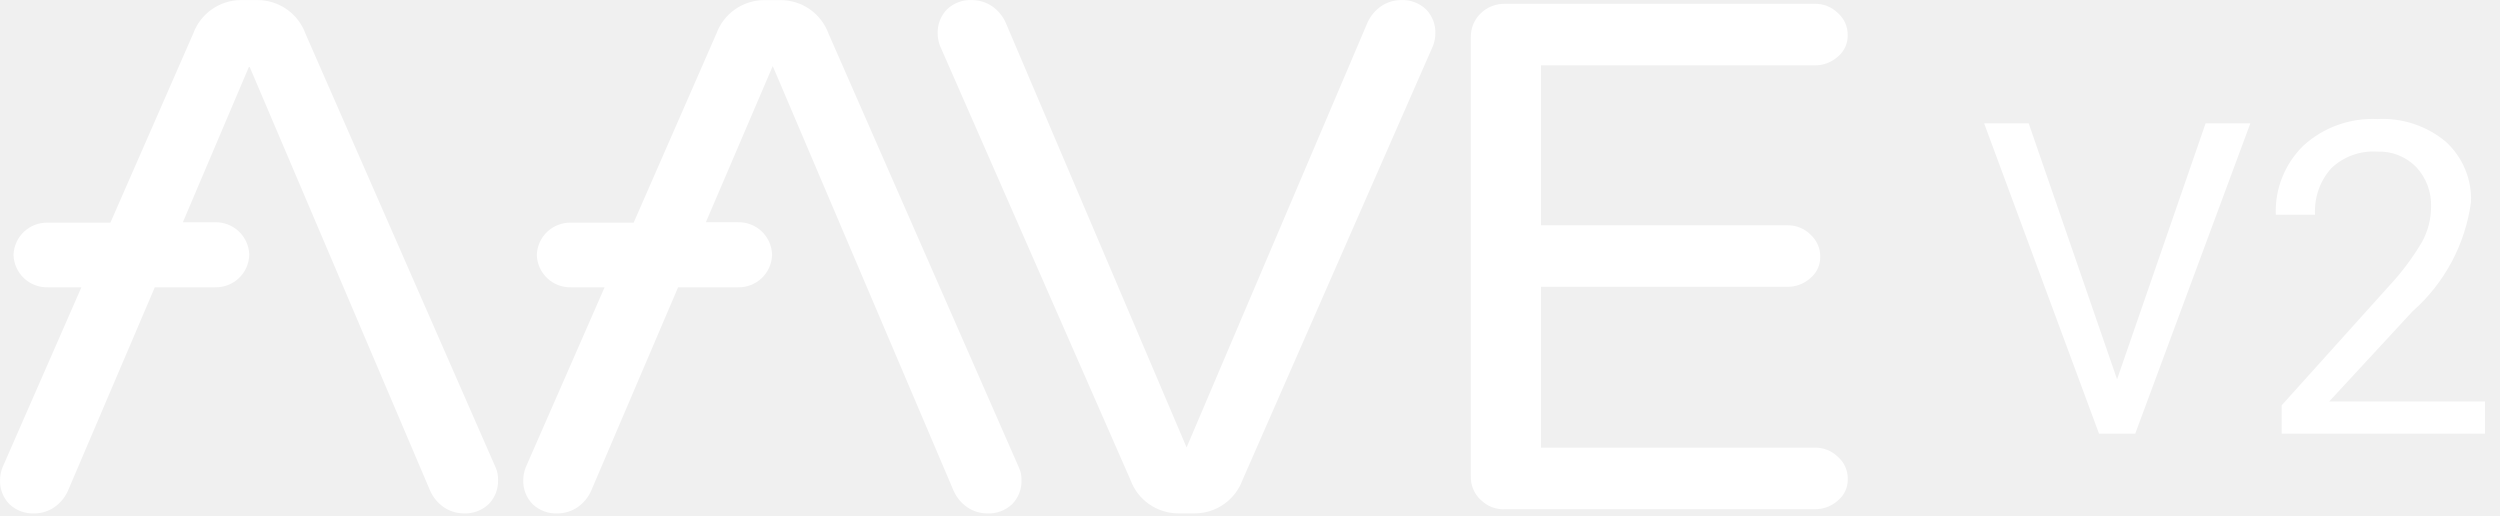
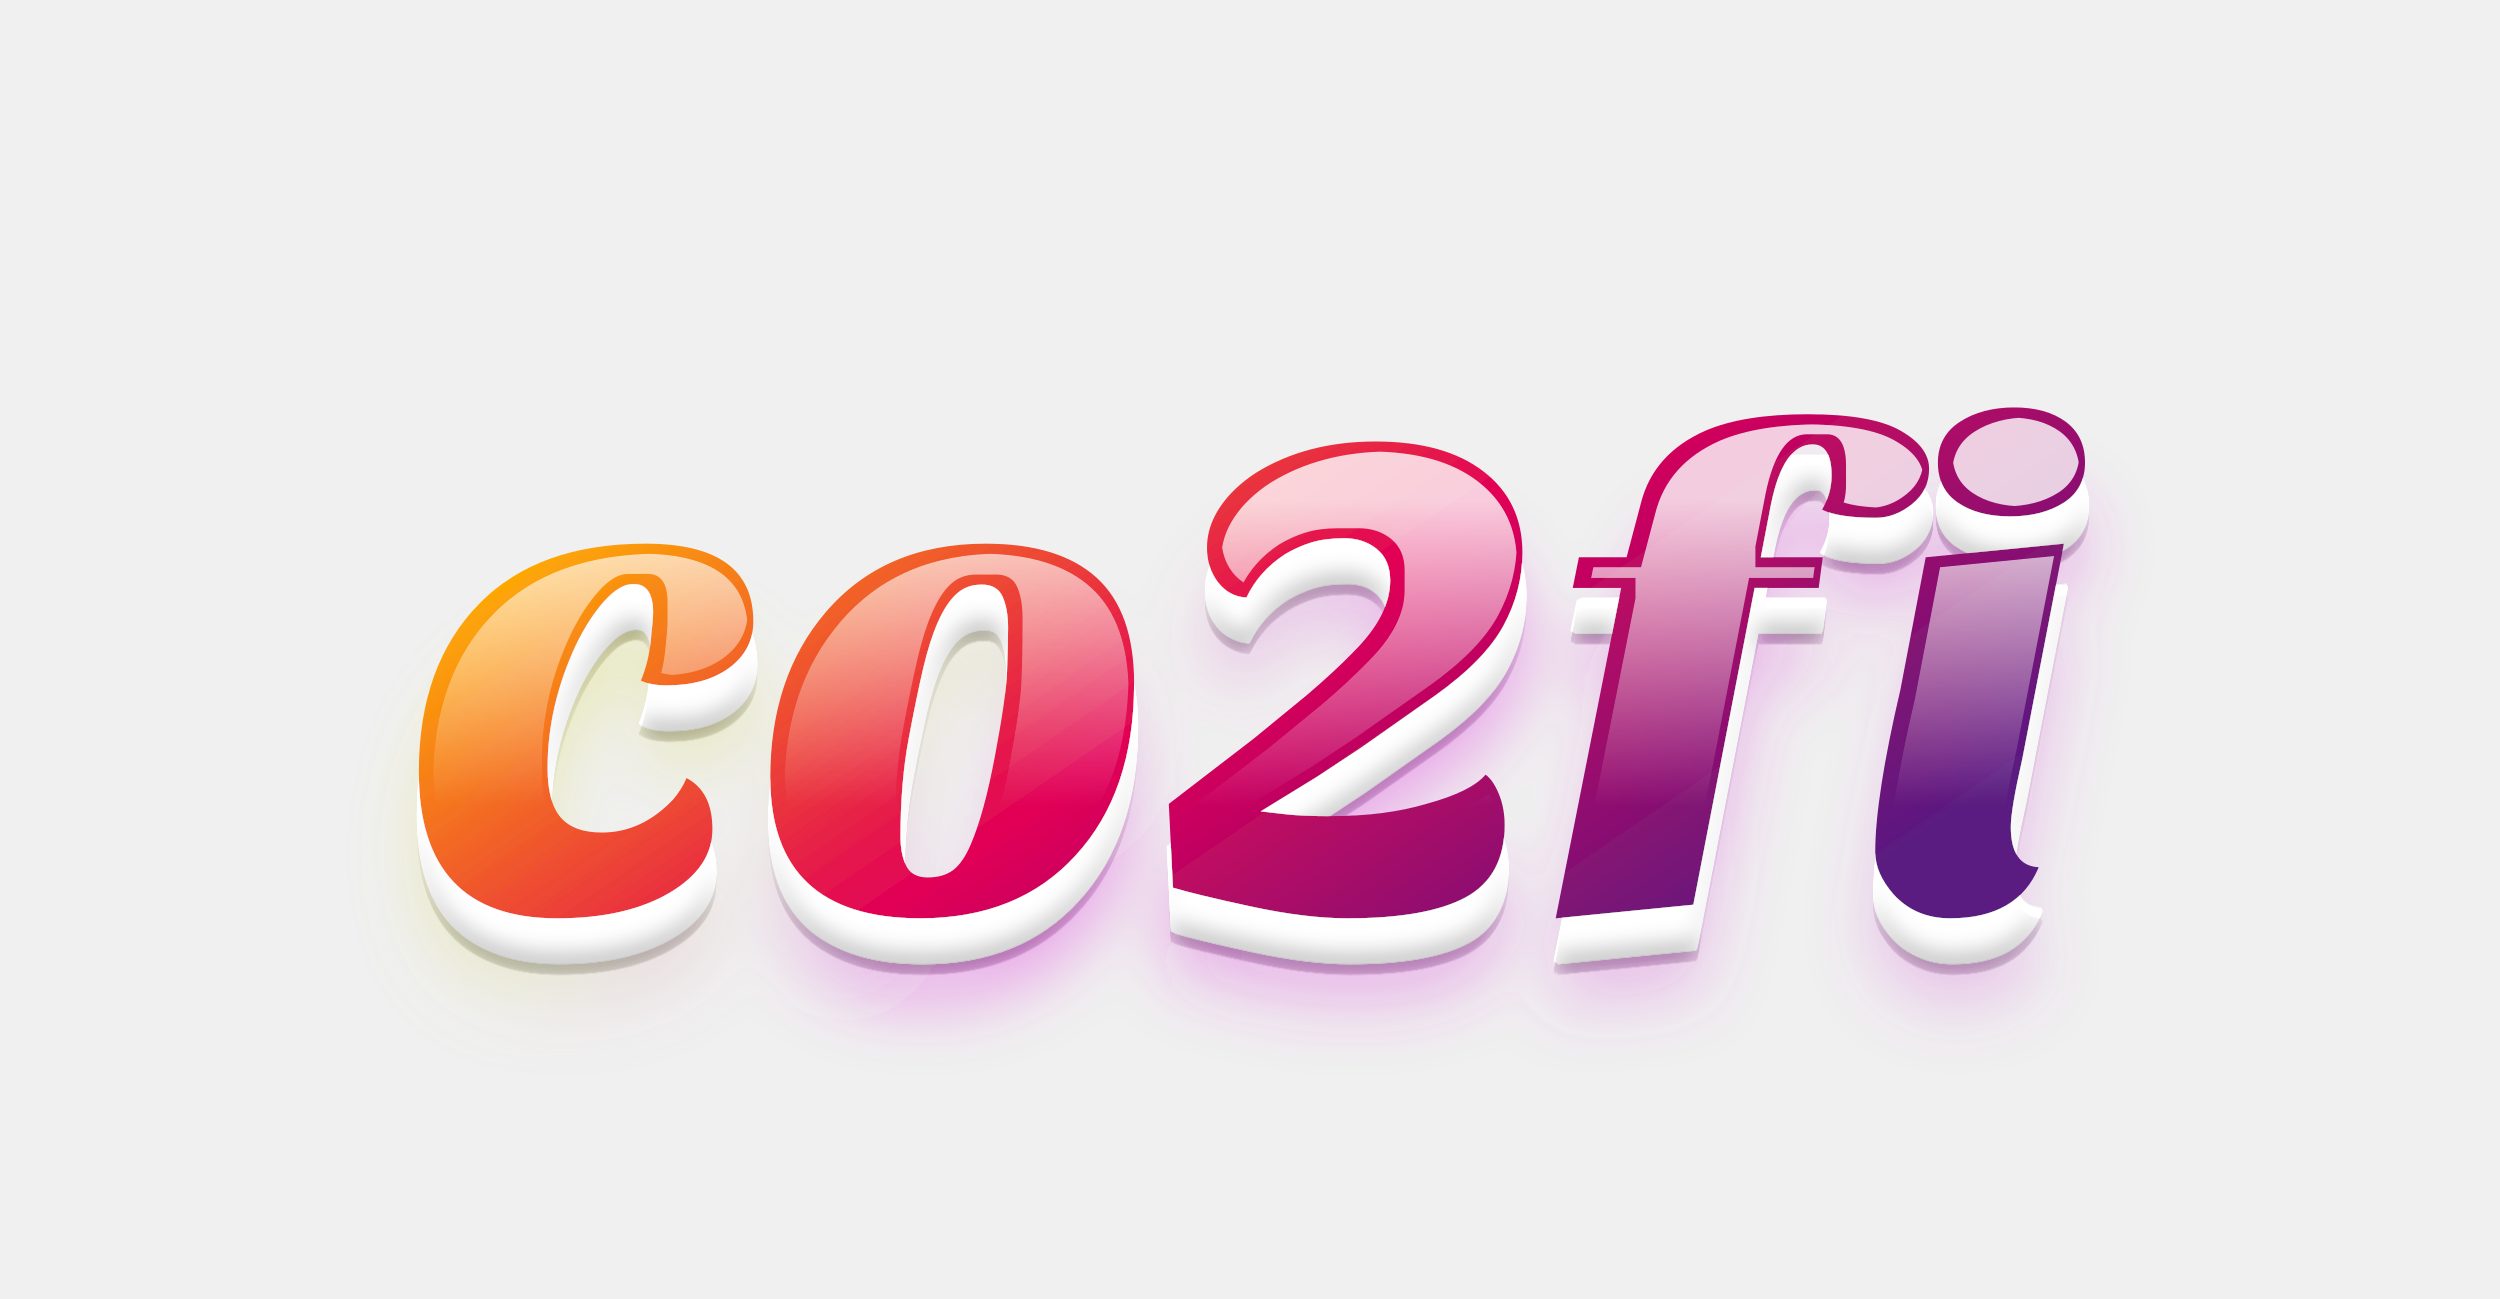
- <svg xmlns="http://www.w3.org/2000/svg" fill="none" height="13" viewBox="0 0 63 13" width="63">
-   <g fill="#fff">
-     <path d="m28.488 12.095-4.8-10.94c-.037-.099-.058-.204-.059-.31-.004-.112.015-.224.055-.329.041-.105.102-.2.181-.281.085-.081.186-.143.296-.183.11-.04.227-.057.344-.05.177.002.349.056.495.155.149.103.267.245.342.41l4.56 10.708 4.56-10.708c.075-.165.193-.307.342-.41.146-.099.318-.153.495-.155.116-.007.233.011.342.051.109.04.209.102.294.182.079.08.14.176.181.281.041.105.059.217.055.329-.001.106-.021.211-.059.31l-4.8 10.94c-.09.246-.254.458-.468.609s-.47.232-.732.233h-.424c-.262-.001-.517-.083-.732-.233s-.378-.363-.468-.609z" />
-     <path d="m37.312 12.596c-.08-.075-.144-.166-.186-.267-.043-.101-.063-.21-.061-.32v-11.071c-.002-.112.019-.222.061-.326.043-.103.106-.197.186-.274.082-.081.18-.144.287-.185s.222-.061.337-.057h7.789c.109-.003.217.016.319.056s.193.1.271.177c.079.069.142.154.184.25.043.096.064.199.063.304.002.103-.018.206-.061.3s-.106.177-.186.243c-.161.146-.372.225-.589.221h-6.893v4.03h6.2c.109-.003.217.016.319.056.101.04.193.1.271.177.078.07.14.155.183.251.043.095.065.199.064.303.002.103-.018.206-.061.3s-.106.177-.186.243c-.161.146-.372.225-.589.221h-6.2v4.053h6.893c.109-.003.217.016.319.056s.193.1.271.177c.079.069.142.154.184.25.043.096.064.2.063.304.002.103-.018.206-.061.3s-.106.177-.186.243c-.161.146-.372.225-.589.221h-7.789c-.115.008-.23-.009-.338-.05-.108-.041-.205-.104-.286-.186z" />
-     <path d="m25.678 11.785-4.8-10.94c-.09-.246-.254-.458-.468-.609-.214-.15-.47-.232-.732-.233h-.424c-.262.001-.517.083-.732.233-.214.15-.378.363-.468.609l-2.086 4.766h-1.58c-.221-.005-.435.077-.596.228s-.256.36-.264.581v.011c.008.221.103.429.264.581s.375.233.596.228h.848l-1.991 4.545c-.037.099-.058.204-.059.31-.004.112.015.224.055.329.041.105.102.2.181.281.085.08.185.142.294.182.109.04.226.057.342.051.177-.002.349-.056.495-.155.149-.103.267-.245.342-.41l2.193-5.133h1.508c.221.005.435-.077.596-.228.161-.151.256-.36.264-.581v-.022c-.008-.221-.103-.429-.264-.581-.161-.151-.375-.233-.596-.228h-.808l1.685-3.935 4.56 10.708c.075.165.193.307.342.41.146.099.318.153.495.155.116.007.233-.011.342-.051.109-.04.209-.102.294-.182.079-.08.14-.176.181-.281s.059-.217.055-.329c.003-.107-.019-.213-.064-.31z" />
-     <path d="m12.492 11.785-4.796-10.941c-.09-.246-.254-.459-.469-.609-.215-.151-.471-.232-.733-.233h-.424c-.262.001-.517.083-.732.233-.214.15-.378.363-.468.609l-2.088 4.767h-1.581c-.221-.005-.435.077-.596.228-.161.151-.256.36-.264.581v.011c.008.221.103.429.264.581.161.151.375.233.596.228h.85l-1.991 4.545c-.038.099-.058.204-.059.31-.004.112.015.224.055.329.041.105.102.2.181.281.085.08.185.142.294.182.109.04.226.057.342.051.177-.002.349-.056.495-.155.149-.103.267-.245.342-.41l2.191-5.133h1.52c.221.005.435-.077.596-.228.161-.151.256-.36.264-.581v-.022c-.009-.22-.104-.429-.265-.58-.161-.151-.375-.233-.595-.228h-.813l1.674-3.937 4.56 10.708c.075.165.193.307.342.41.146.099.318.153.495.155.116.007.233-.011.342-.051.109-.04.209-.102.294-.182.079-.08.14-.176.181-.281.041-.105.059-.217.055-.329.004-.106-.016-.212-.059-.31z" />
-     <path d="m53.35 9.558 2.231-6.45h1.128l-2.901 7.82h-.913l-2.895-7.82h1.123zm9.272 1.37h-5.124v-.714l2.707-3.008c.316-.339.594-.711.83-1.109.149-.271.227-.575.228-.884.013-.369-.12-.729-.371-1-.128-.131-.282-.234-.452-.302-.17-.068-.353-.098-.536-.09-.211-.014-.422.016-.621.088-.199.072-.38.184-.533.329-.143.159-.253.344-.323.546-.07.202-.1.415-.088.628h-.989c-.013-.324.043-.647.164-.948.121-.301.303-.573.536-.798.251-.228.545-.404.864-.518.319-.114.658-.164.997-.148.626-.034 1.242.17 1.724.572.21.192.376.428.486.691.11.263.16.547.148.832-.145 1.064-.667 2.04-1.472 2.75l-2.101 2.272h3.926z" />
+ <svg xmlns="http://www.w3.org/2000/svg" width="234.883" height="122" viewBox="132.559 14 234.883 122" style="background:0 0" preserveAspectRatio="xMidYMid">
+   <defs>
+     <linearGradient id="editing-shiny-gradient" x1=".043" x2=".957" y1=".297" y2=".703" gradientUnits="objectBoundingBox">
+       <stop offset="0" stop-color="#ffb200" />
+       <stop offset=".5" stop-color="#e10057" />
+       <stop offset="1" stop-color="#5A1A80" />
+     </linearGradient>
+     <linearGradient id="editing-shiny-gradient2" x1="0" x2="0" y1="0" y2="1">
+       <stop offset=".2" stop-color="#fff" stop-opacity=".8" />
+       <stop offset=".8" stop-color="#fff" stop-opacity="0" />
+     </linearGradient>
+     <filter id="editing-shiny2" x="-100%" y="-100%" width="300%" height="300%">
+       <feMorphology radius="2" />
+     </filter>
+     <filter id="editing-shiny" x="-100%" y="-100%" width="300%" height="300%">
+       <feFlood flood-color="#fff" result="flood" />
+       <feConvolveMatrix in="SourceGraphic" result="conv" order="8,8" divisor="1" kernelMatrix="0 0 0 0 0 0 0 0 0 0 0 1 1 0 0 0 0 0 0 1 1 0 0 0 0 0 1 0 0 1 0 0 0 0 1 0 0 1 0 0 0 1 0 0 0 0 1 0 0 1 1 0 0 1 1 0 0 0 0 1 1 0 0 0" />
+       <feOffset dy="4" in="conv" result="offset" />
+       <feComposite operator="in" in="flood" in2="offset" result="comp" />
+       <feGaussianBlur in="offset" stdDeviation="3" result="shadow" />
+       <feColorMatrix in="shadow" values="0.7 0 0 0 0 0 0.7 0 0 0 0 0 0.7 0 0 0 0 0 0.3 0" result="dark-shadow" />
+       <feOffset dy="4" in="dark-shadow" result="offset-shadow" />
+       <feOffset dy="2" in="conv" result="offset-2" />
+       <feComposite operator="out" in="offset" in2="offset-2" result="edge-diff" />
+       <feGaussianBlur in="edge-diff" stdDeviation="1" result="edge-blur" />
+       <feColorMatrix in="edge-blur" result="edge-shadow" values="0 0 0 0 0 0 0 0 0 0 0 0 0 0 0 0 0 0 0.5 0" />
+       <feComposite operator="in" in="edge-shadow" in2="offset" result="edge-shadow-in" />
+       <feOffset dy="1" in="edge-shadow-in" result="edge-shadow-final" />
+       <feMerge result="out">
+         <feMergeNode in="offset-shadow" />
+         <feMergeNode in="comp" />
+         <feMergeNode in="edge-shadow-final" />
+         <feMergeNode in="SourceGraphic" />
+       </feMerge>
+     </filter>
+   </defs>
+   <g filter="url(#editing-shiny)">
+     <path d="M32.51-26.62q0 2.68-2.24 4.35-2.24 1.66-5.89 1.66-1.53 0-2.43-.45.71-1.66.93-3.74.22-2.08.22-2.66 0-2.68-1.85-2.68-1.28 0-2.72 1.6-1.44 1.6-2.66 4.09-2.69 5.76-2.69 11.59 0 3.2 1.22 4.64 1.22 1.44 3.9 1.44 3.72 0 6.66-3.08.83-.96 1.28-2.04 2.43 1.28 2.43 4.8 0 3.58-3.97 5.95-4.09 2.43-10.62 2.43-12.99 0-12.99-13.76 0-10.05 5.69-15.81 5.51-5.63 15.62-5.63t10.11 7.3zm15.68 27.9q-14.08 0-14.08-13.25 0-9.41 5.19-15.49 5.5-6.46 15.04-6.46 6.91 0 10.43 3.2 3.52 3.2 3.52 9.92 0 10.24-5.51 16.19-5.37 5.89-14.59 5.89zm1.67-27.84q-.77 1.73-1.38 4.32-.61 2.59-1.38 6.69-.76 4.09-.76 9.15 0 1.66.54 2.75t2.02 1.09q1.47 0 2.4-.7.92-.71 1.63-2.37 1.28-2.95 2.3-8.42 1.03-5.47 1.12-7.84.1-2.37.1-4.13 0-1.76-.51-2.91-.52-1.15-1.96-1.15t-2.4.9q-.96.89-1.72 2.62zM71.94-1.6l-.39-7.87 8-6.15 4.99-4.09q2.56-2.18 4.42-4.1 3.39-3.39 3.39-6.65 0-1.92-1.25-2.95-1.24-1.02-3.07-1.02-1.82 0-3.13.41-1.32.42-2.47 1.12-2.43 1.6-3.58 4.04-1.6-.07-2.66-1.41-1.05-1.35-1.05-3.3 0-1.95 1.21-3.77 1.22-1.83 3.39-3.24 4.74-2.94 11.24-2.94 6.49 0 10.14 2.82 3.65 2.81 3.65 7.61 0 3.59-1.76 6.85t-6.43 6.59l-6.92 4.87-4.16 2.75-5.31 3.26 2.24.26q1.54.19 4.23.19 2.68 0 4.92-.29 2.24-.29 4.16-.86 4.23-1.15 5.57-2.75.71.51 1.25 1.82t.54 2.91q0 4.8-3.64 6.79-3.65 1.98-11.14 1.98-3.9 0-9.09-1.12-5.18-1.12-7.29-1.76zm60.99-35.52q.89-1.54.89-3.2 0-2.94-1.79-2.94-2.75 0-3.9 5.63l-.96 4.99h5.82l-.38 2.88h-6.02L120.83 0 107.9 1.28l6.15-31.04h-4.55l.58-2.88h4.48l1.34-5.06q1.16-4.67 6.08-6.84 3.59-1.54 9.6-1.54 6.02 0 8.71 1.54 2.69 1.53 2.69 3.58t-1.6 3.33q-1.6 1.28-3.4 1.28-3.52 0-5.05-.77zm20.35 33.6q-1.98 4.8-8.32 4.8-3.26 0-5.31-2.24-1.73-1.98-1.73-3.97 0-5.18 2.37-15.29l2.37-12.42 12.99-1.28-3.91 20.22q-1.08 4.74-1.08 6.4 0 3.65 2.62 3.78zm-9.47-38.02q0-2.49 2.08-3.84 2.08-1.34 5.09-1.34 3 0 4.83 1.34 1.82 1.35 1.82 3.84 0 2.5-2.01 3.78-2.02 1.28-5.03 1.28-3.01 0-4.89-1.28-1.89-1.28-1.89-3.78z" fill="url(#editing-shiny-gradient)" transform="translate(170.822 99)" />
  </g>
+   <g filter="url(#editing-shiny2)">
+     <path d="M32.51-26.62q0 2.68-2.24 4.35-2.24 1.66-5.89 1.66-1.53 0-2.43-.45.71-1.66.93-3.74.22-2.08.22-2.66 0-2.68-1.85-2.68-1.28 0-2.72 1.6-1.44 1.6-2.66 4.09-2.69 5.76-2.69 11.59 0 3.2 1.22 4.64 1.22 1.44 3.9 1.44 3.72 0 6.66-3.08.83-.96 1.28-2.04 2.43 1.28 2.43 4.8 0 3.58-3.97 5.95-4.09 2.43-10.62 2.43-12.99 0-12.99-13.76 0-10.05 5.69-15.81 5.51-5.63 15.62-5.63t10.11 7.3zm15.68 27.9q-14.08 0-14.08-13.25 0-9.41 5.19-15.49 5.5-6.46 15.04-6.46 6.91 0 10.43 3.2 3.52 3.2 3.52 9.92 0 10.24-5.51 16.19-5.37 5.89-14.59 5.89zm1.67-27.84q-.77 1.73-1.38 4.32-.61 2.59-1.38 6.69-.76 4.09-.76 9.15 0 1.66.54 2.75t2.02 1.09q1.47 0 2.4-.7.92-.71 1.63-2.37 1.28-2.95 2.3-8.42 1.03-5.47 1.12-7.84.1-2.37.1-4.13 0-1.76-.51-2.91-.52-1.15-1.96-1.15t-2.4.9q-.96.89-1.72 2.62zM71.94-1.6l-.39-7.87 8-6.15 4.99-4.09q2.56-2.18 4.42-4.1 3.39-3.39 3.39-6.65 0-1.92-1.25-2.95-1.24-1.02-3.07-1.02-1.82 0-3.13.41-1.32.42-2.47 1.12-2.43 1.6-3.58 4.04-1.6-.07-2.66-1.41-1.05-1.35-1.05-3.3 0-1.95 1.21-3.77 1.22-1.83 3.39-3.24 4.74-2.94 11.24-2.94 6.49 0 10.14 2.82 3.65 2.81 3.65 7.61 0 3.59-1.76 6.85t-6.43 6.59l-6.92 4.87-4.16 2.75-5.31 3.26 2.24.26q1.54.19 4.23.19 2.68 0 4.92-.29 2.24-.29 4.16-.86 4.23-1.15 5.57-2.75.71.51 1.25 1.82t.54 2.91q0 4.8-3.64 6.79-3.65 1.98-11.14 1.98-3.9 0-9.09-1.12-5.18-1.12-7.29-1.76zm60.99-35.52q.89-1.54.89-3.2 0-2.94-1.79-2.94-2.75 0-3.9 5.63l-.96 4.99h5.82l-.38 2.88h-6.02L120.83 0 107.9 1.28l6.15-31.04h-4.55l.58-2.88h4.48l1.34-5.06q1.16-4.67 6.08-6.84 3.59-1.54 9.6-1.54 6.02 0 8.71 1.54 2.69 1.53 2.69 3.58t-1.6 3.33q-1.6 1.28-3.4 1.28-3.52 0-5.05-.77zm20.35 33.6q-1.98 4.8-8.32 4.8-3.26 0-5.31-2.24-1.73-1.98-1.73-3.97 0-5.18 2.37-15.29l2.37-12.42 12.99-1.28-3.91 20.22q-1.08 4.74-1.08 6.4 0 3.65 2.62 3.78zm-9.47-38.02q0-2.49 2.08-3.84 2.08-1.34 5.09-1.34 3 0 4.83 1.34 1.82 1.35 1.82 3.84 0 2.5-2.01 3.78-2.02 1.28-5.03 1.28-3.01 0-4.89-1.28-1.89-1.28-1.89-3.78z" fill="url(#editing-shiny-gradient2)" transform="translate(171.24 99)" />
+   </g>
+   <style />
</svg>
